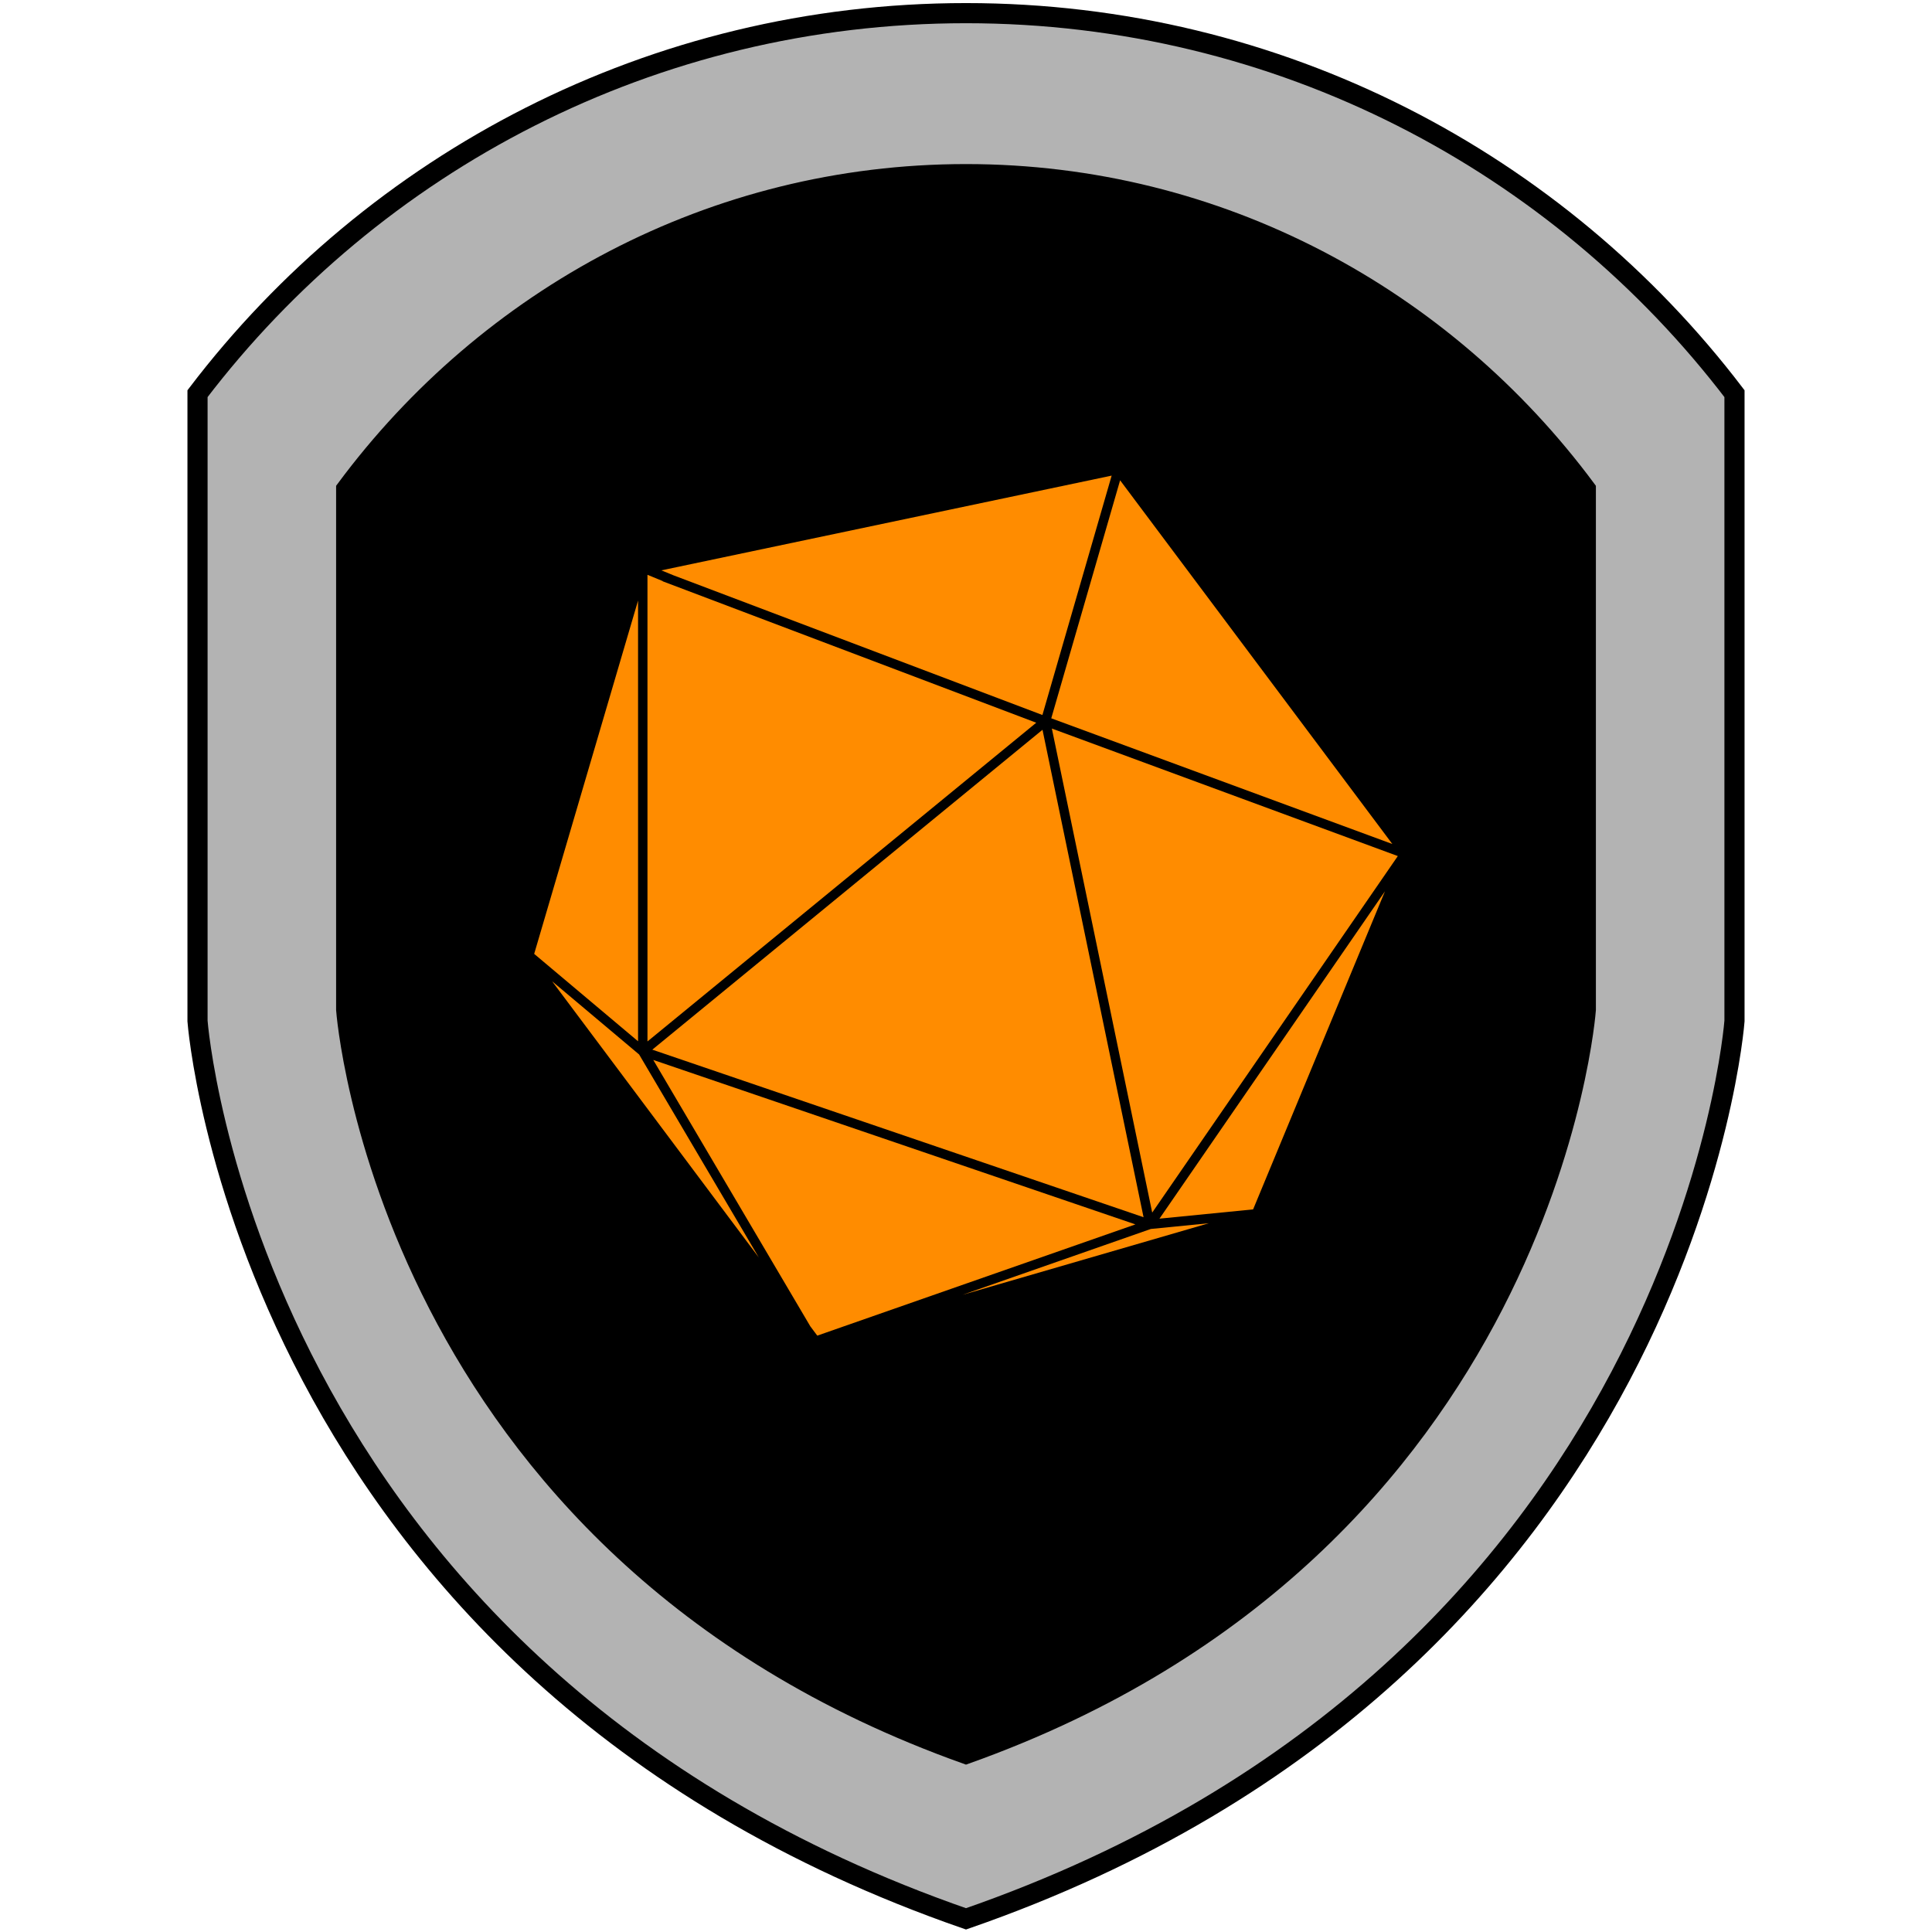
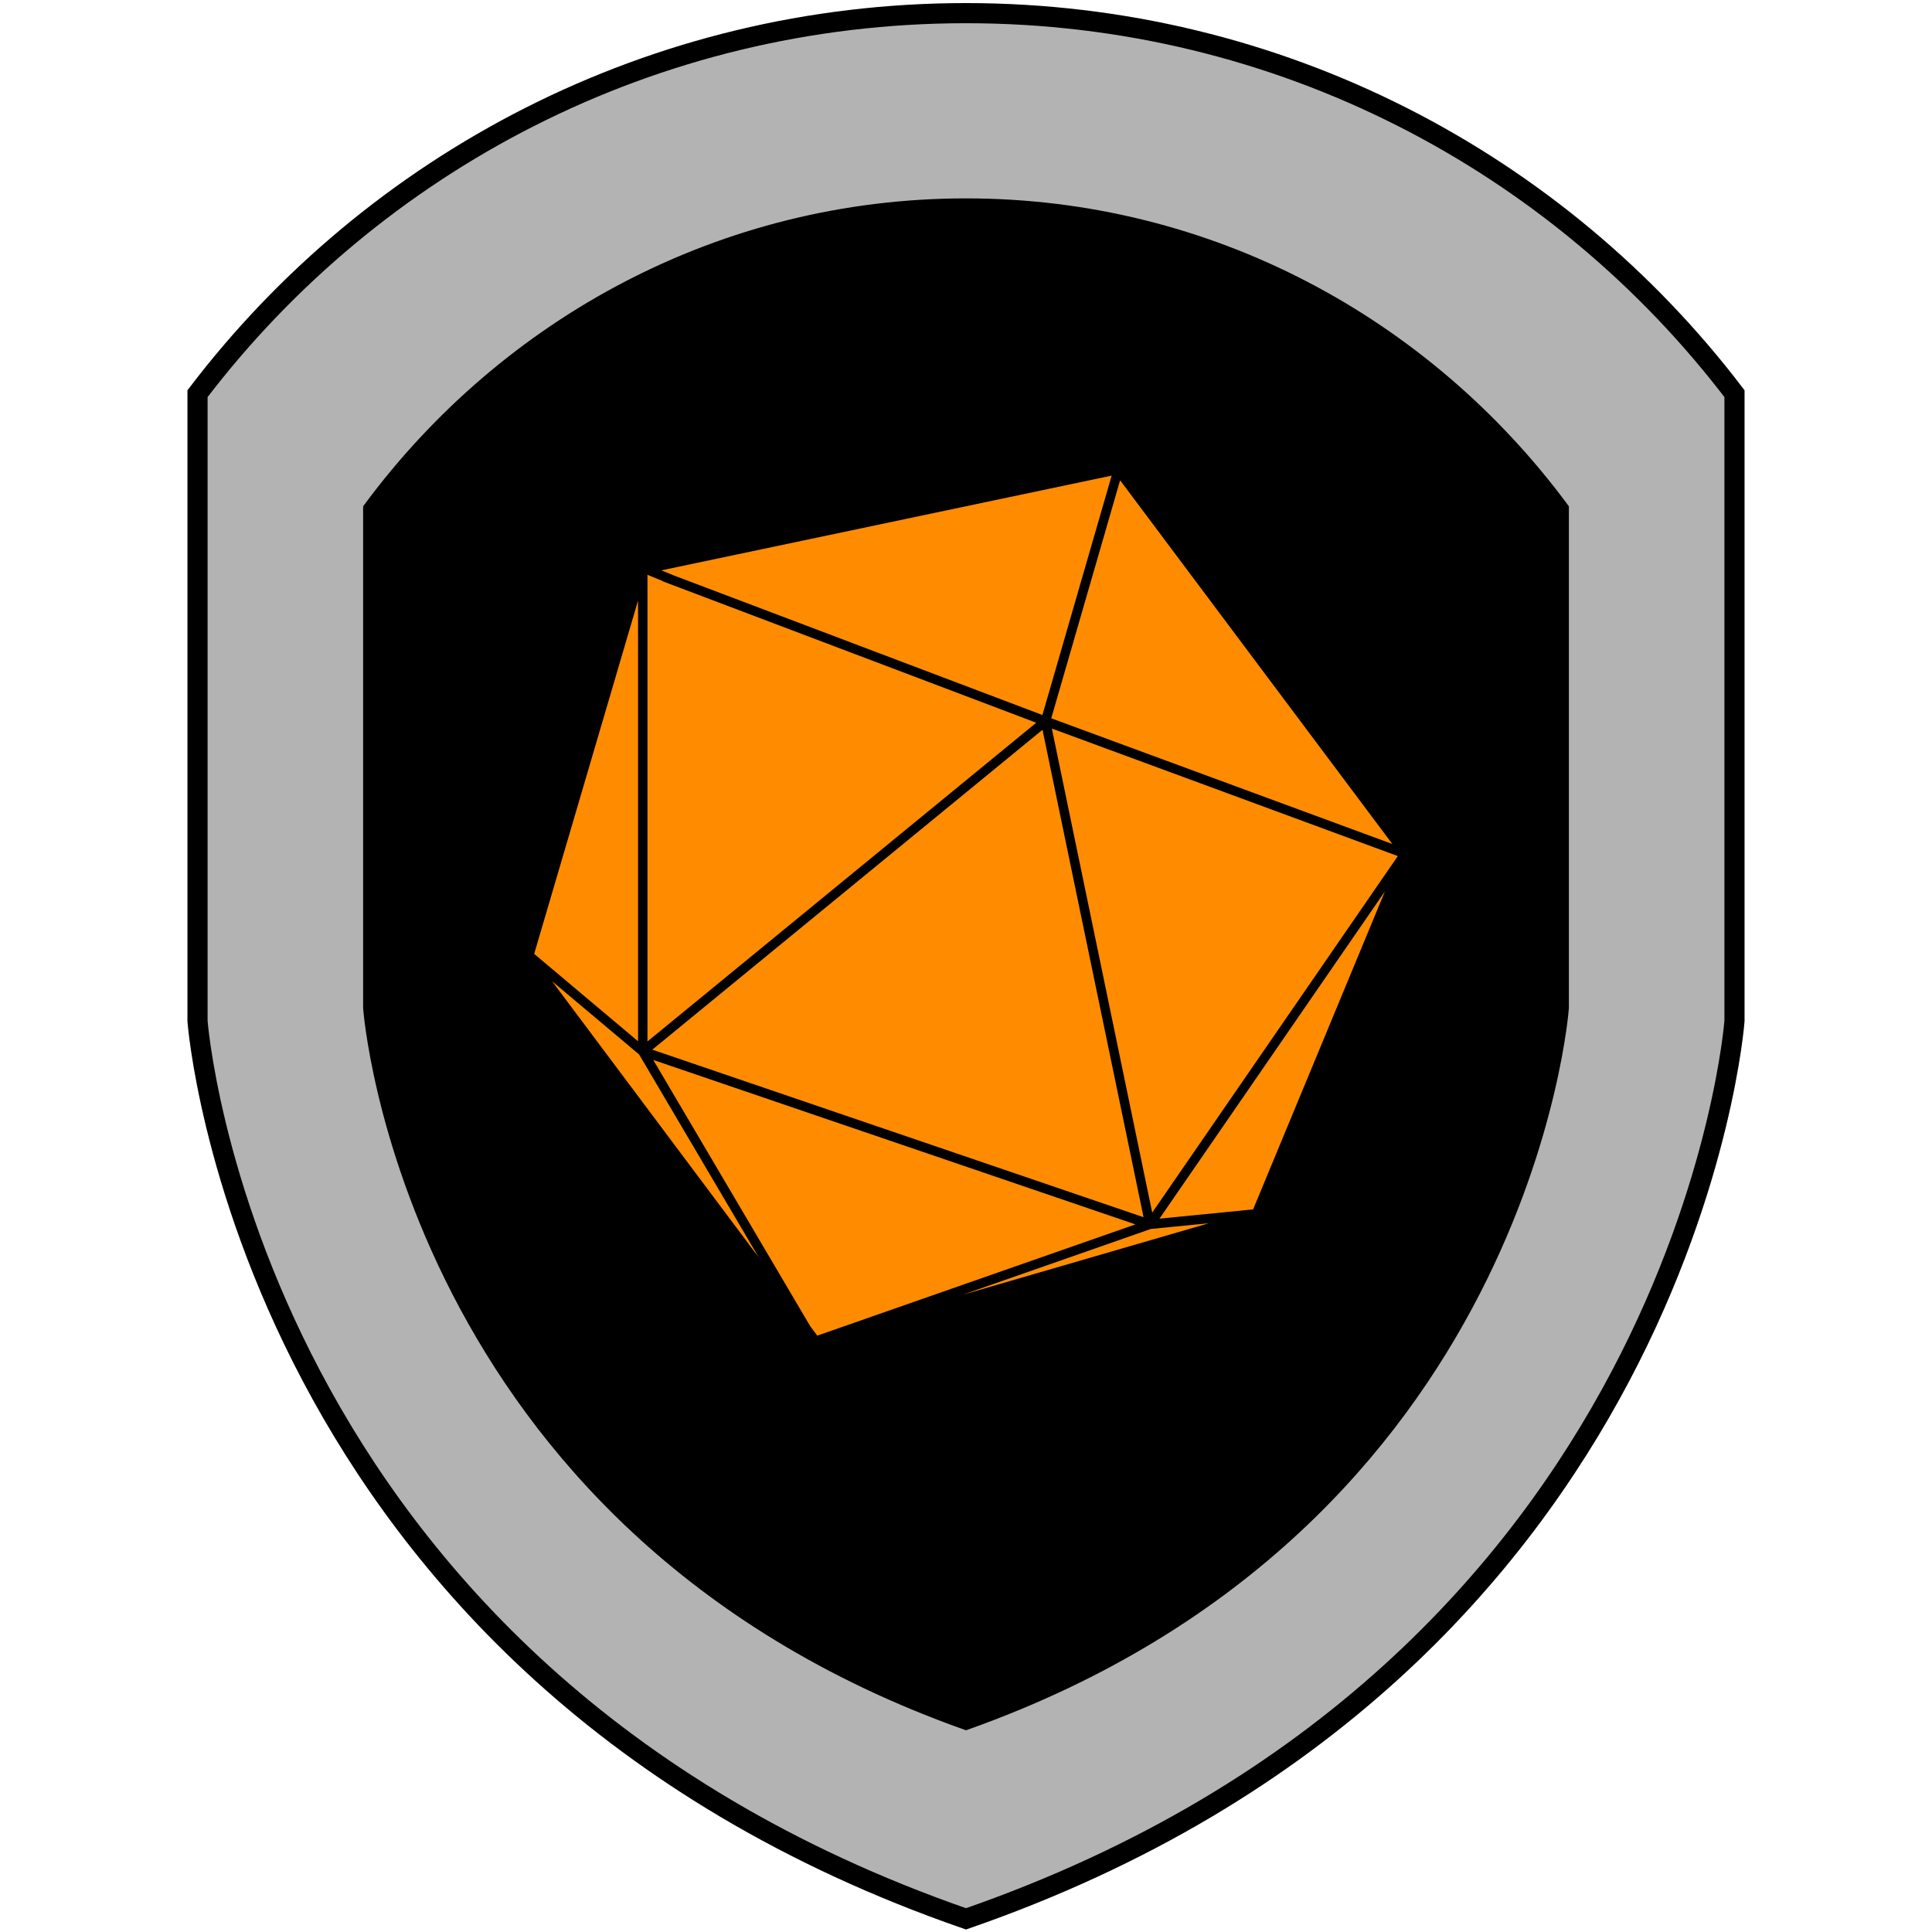
<svg xmlns="http://www.w3.org/2000/svg" width="512" height="512" id="svg2" version="1.1">
  <defs id="defs4" />
  <g id="layer1" transform="translate(0,-540.3622)">
    <g id="g4445" transform="translate(-27.44166,32)">
      <g transform="translate(-10,404.6764)" id="g4417">
        <rect style="fill:#000000;fill-opacity:0;stroke:#000000;stroke-width:18.502;stroke-linejoin:round;stroke-miterlimit:4;stroke-opacity:1;stroke-dasharray:none;stroke-dashoffset:0" id="rect4407" width="10.102" height="67.68" x="250.949" y="362.522" />
        <path style="fill:#000000;fill-opacity:1;stroke:#000000;stroke-width:18.502;stroke-linejoin:round;stroke-miterlimit:4;stroke-opacity:1;stroke-dasharray:none;stroke-dashoffset:0" id="path4409" d="m 216.173,-194.097 c 0,10.6 -8.593,19.193 -19.193,19.193 -10.6,0 -19.193,-8.593 -19.193,-19.193 0,-10.6 8.593,-19.193 19.193,-19.193 10.6,0 19.193,8.593 19.193,19.193 z" transform="translate(59.02025,566.4588)" />
      </g>
      <g transform="translate(64.88332,404.6764)" id="g4417-3">
        <rect style="fill:#000000;fill-opacity:0;stroke:#000000;stroke-width:18.502;stroke-linejoin:round;stroke-miterlimit:4;stroke-opacity:1;stroke-dasharray:none;stroke-dashoffset:0" id="rect4407-4" width="10.102" height="67.68" x="250.949" y="362.522" />
        <path style="fill:#000000;fill-opacity:1;stroke:#000000;stroke-width:18.502;stroke-linejoin:round;stroke-miterlimit:4;stroke-opacity:1;stroke-dasharray:none;stroke-dashoffset:0" id="path4409-5" d="m 216.173,-194.097 c 0,10.6 -8.593,19.193 -19.193,19.193 -10.6,0 -19.193,-8.593 -19.193,-19.193 0,-10.6 8.593,-19.193 19.193,-19.193 10.6,0 19.193,8.593 19.193,19.193 z" transform="translate(59.02025,566.4588)" />
      </g>
    </g>
    <path style="fill:#b3b3b3;fill-opacity:1;stroke:#000000;stroke-width:5.336;stroke-miterlimit:4;stroke-opacity:1;stroke-dasharray:none" d="m 256,543.847 c -83.136,0 -156.988,39.573 -203.656,100.844 l 0,166.25 c 0,0 12.727,171.728 203.656,237.937 190.946,-66.209 203.656,-237.937 203.656,-237.937 l 0,-166.25 C 412.988,583.42 339.136,543.847 256,543.847 z" id="path3973" />
-     <path style="fill:#000000;fill-opacity:1;stroke:#000000;stroke-width:4.375;stroke-miterlimit:4;stroke-opacity:1;stroke-dasharray:none" d="m 256,586.03 c -67.25,0 -126.99,32.883 -164.741,83.796 l 0,138.145 c 0,0 10.295,142.697 164.741,197.713 154.459,-55.016 164.741,-197.713 164.741,-197.713 l 0,-138.145 C 382.99,618.913 323.25,586.03 256,586.03 z" id="path3973-1" />
+     <path style="fill:#000000;fill-opacity:1;stroke:#000000;stroke-width:4.187;stroke-miterlimit:4;stroke-opacity:1;stroke-dasharray:none" d="m 256,595.028 c -64.366,0 -121.544,31.473 -157.677,80.202 l 0,132.221 c 0,0 9.854,136.578 157.677,189.235 147.836,-52.657 157.677,-189.235 157.677,-189.235 l 0,-132.221 C 377.544,626.501 320.366,595.028 256,595.028 z" id="path3973-1" />
    <g transform="matrix(2.494259,0,0,2.494259,131.8308,656.2416)" id="g4991" style="fill:#ff8c00;fill-opacity:1">
-       <polygon transform="matrix(-1,0,0,1,99.564,0)" id="polygon4961" points="83.112,65.066 41.654,31.079 30.917,82.868 " style="fill:#ff8c00;fill-opacity:1" />
-       <polygon transform="matrix(-1,0,0,1,99.564,0)" id="polygon4963" points="80.891,14.657 82.146,14.141 34.306,4.075 41.663,29.509 " style="fill:#ff8c00;fill-opacity:1" />
-       <polygon transform="matrix(-1,0,0,1,99.564,0)" id="polygon4965" points="83.625,64.193 83.625,14.614 82.001,15.282 82.009,15.303 42.318,30.33 " style="fill:#ff8c00;fill-opacity:1" />
-       <polygon transform="matrix(-1,0,0,1,99.564,0)" id="polygon4967" points="4.484,43.216 40.723,29.86 33.408,4.573 " style="fill:#ff8c00;fill-opacity:1" />
-       <polygon transform="matrix(-1,0,0,1,99.564,0)" id="polygon4969" points="93.758,57.799 84.512,65.579 71.796,87.147 " style="fill:#ff8c00;fill-opacity:1" />
-       <polygon transform="matrix(-1,0,0,1,99.564,0)" id="polygon4971" points="50.157,91.115 30.145,84.117 23.979,83.508 " style="fill:#ff8c00;fill-opacity:1" />
-       <polygon transform="matrix(-1,0,0,1,99.564,0)" id="polygon4973" points="84.625,64.176 95.662,54.889 84.625,17.348 " style="fill:#ff8c00;fill-opacity:1" />
-       <polygon transform="matrix(-1,0,0,1,99.564,0)" id="polygon4975" points="31.782,83.631 65.583,95.45 66.325,94.458 83.009,66.159 " style="fill:#ff8c00;fill-opacity:1" />
-       <polygon transform="matrix(-1,0,0,1,99.564,0)" id="polygon4977" points="19.277,82.037 29.227,83.021 5.269,48.243 " style="fill:#ff8c00;fill-opacity:1" />
-       <polygon transform="matrix(-1,0,0,1,99.564,0)" id="polygon4979" points="3.902,44.497 29.998,82.378 40.66,30.949 " style="fill:#ff8c00;fill-opacity:1" />
+       <polygon transform="matrix(-1,0,0,1,99.564,0)" id="polygon4961" points="30.917,82.868 83.112,65.066 41.654,31.079 " style="fill:#ff8c00;fill-opacity:1" />
+       <polygon transform="matrix(-1,0,0,1,99.564,0)" id="polygon4963" points="34.306,4.075 41.663,29.509 80.891,14.657 82.146,14.141 " style="fill:#ff8c00;fill-opacity:1" />
+       <polygon transform="matrix(-1,0,0,1,99.564,0)" id="polygon4965" points="82.001,15.282 82.009,15.303 42.318,30.33 83.625,64.193 83.625,14.614 " style="fill:#ff8c00;fill-opacity:1" />
+       <polygon transform="matrix(-1,0,0,1,99.564,0)" id="polygon4967" points="33.408,4.573 4.484,43.216 40.723,29.86 " style="fill:#ff8c00;fill-opacity:1" />
+       <polygon transform="matrix(-1,0,0,1,99.564,0)" id="polygon4969" points="71.796,87.147 93.758,57.799 84.512,65.579 " style="fill:#ff8c00;fill-opacity:1" />
+       <polygon transform="matrix(-1,0,0,1,99.564,0)" id="polygon4971" points="23.979,83.508 50.157,91.115 30.145,84.117 " style="fill:#ff8c00;fill-opacity:1" />
+       <polygon transform="matrix(-1,0,0,1,99.564,0)" id="polygon4973" points="84.625,17.348 84.625,64.176 95.662,54.889 " style="fill:#ff8c00;fill-opacity:1" />
+       <polygon transform="matrix(-1,0,0,1,99.564,0)" id="polygon4975" points="66.325,94.458 83.009,66.159 31.782,83.631 65.583,95.45 " style="fill:#ff8c00;fill-opacity:1" />
+       <polygon transform="matrix(-1,0,0,1,99.564,0)" id="polygon4977" points="5.269,48.243 19.277,82.037 29.227,83.021 " style="fill:#ff8c00;fill-opacity:1" />
+       <polygon transform="matrix(-1,0,0,1,99.564,0)" id="polygon4979" points="40.66,30.949 3.902,44.497 29.998,82.378 " style="fill:#ff8c00;fill-opacity:1" />
    </g>
  </g>
</svg>
